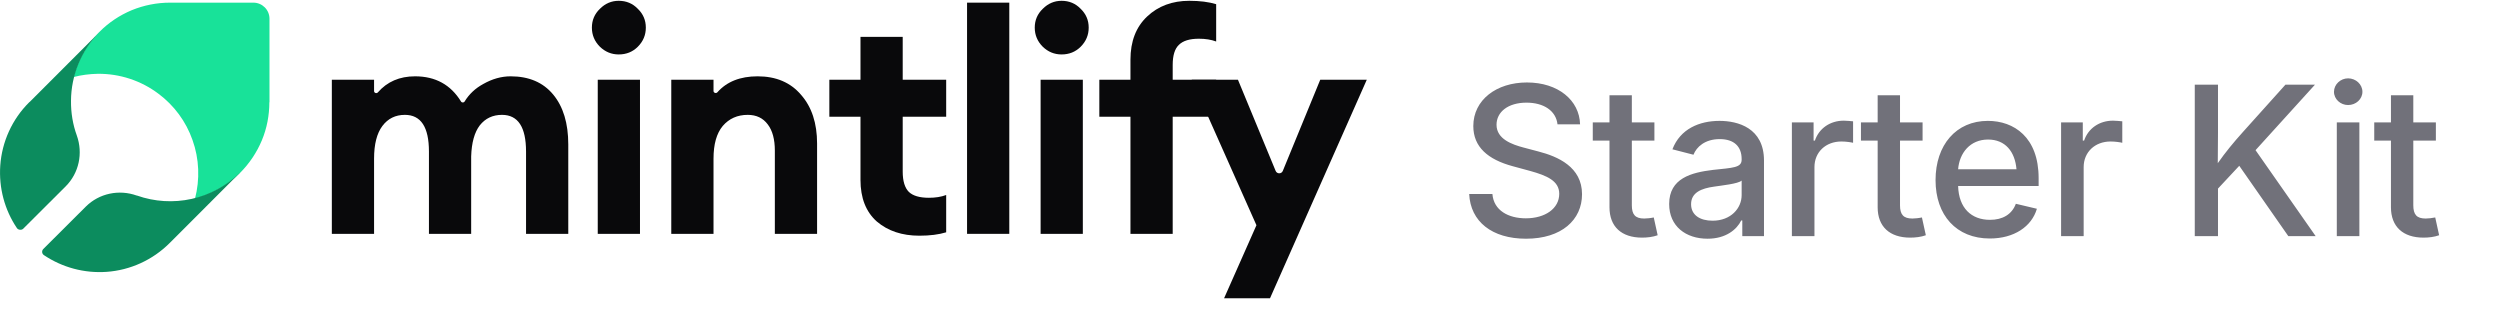
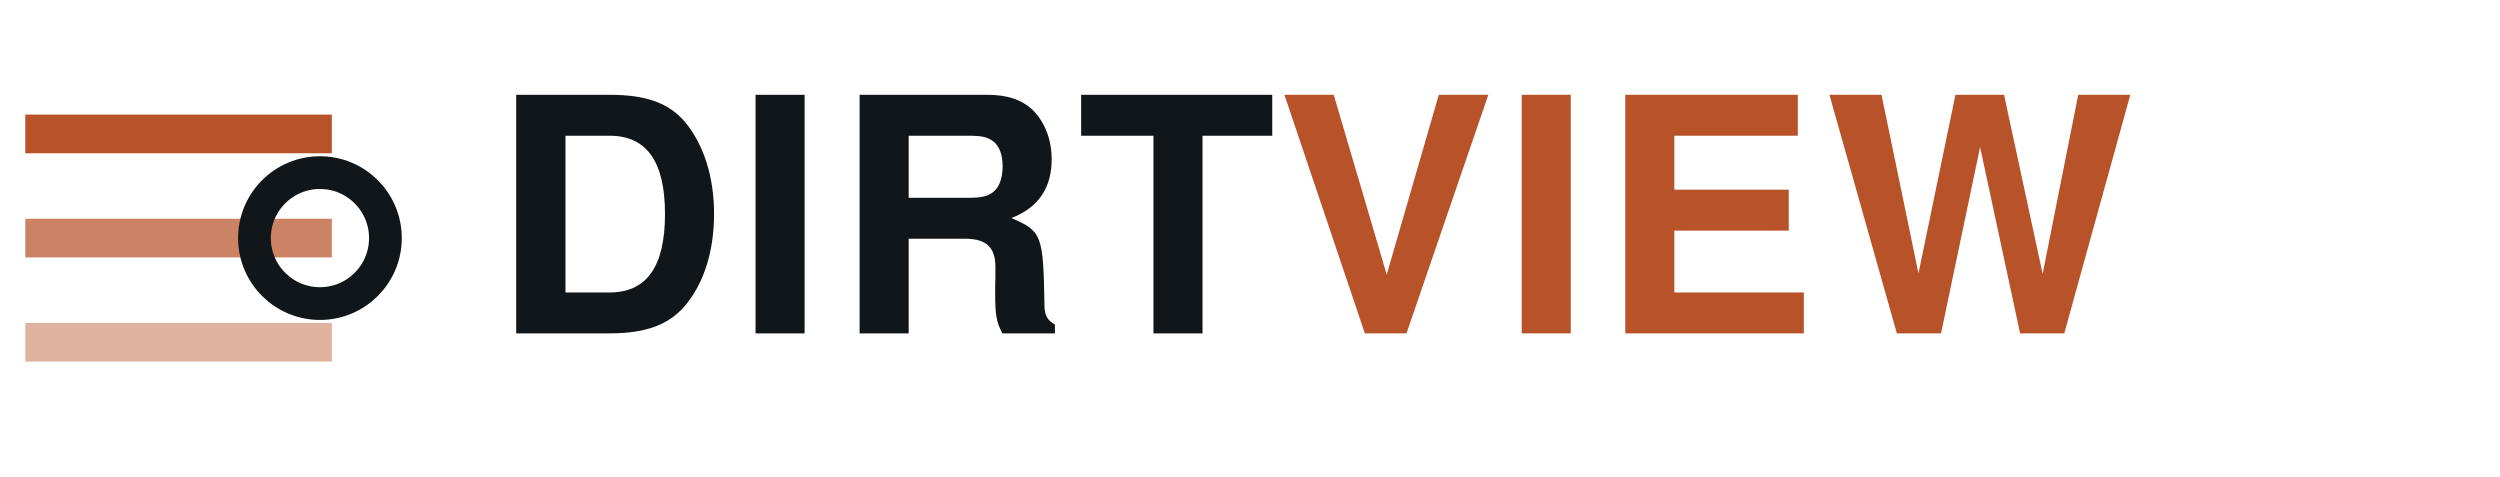
- <svg xmlns="http://www.w3.org/2000/svg" width="180" height="23" viewBox="0 0 180 23" fill="none">
-   <path d="M91.44 21.476H88.133L90.464 16.216L85.802 5.74H89.132L91.847 12.307C91.943 12.536 92.268 12.536 92.362 12.306L95.058 5.74H98.409L91.44 21.476Z" fill="#09090B" />
-   <path d="M81.393 16.837V8.403H79.152V5.74H81.393V4.297C81.393 2.98 81.792 1.944 82.592 1.19C83.391 0.435 84.404 0.058 85.633 0.058C86.387 0.058 87.031 0.139 87.564 0.302V2.988C87.208 2.854 86.794 2.788 86.32 2.788C85.655 2.788 85.174 2.936 84.878 3.232C84.582 3.513 84.434 3.994 84.434 4.674V5.74H87.564V8.403H84.434V16.837H81.393Z" fill="#09090B" />
-   <path d="M76.433 3.92C75.915 3.92 75.463 3.735 75.079 3.365C74.694 2.98 74.502 2.521 74.502 1.989C74.502 1.456 74.694 1.005 75.079 0.635C75.463 0.25 75.915 0.058 76.433 0.058C76.98 0.058 77.438 0.25 77.809 0.635C78.193 1.005 78.386 1.456 78.386 1.989C78.386 2.521 78.193 2.98 77.809 3.365C77.438 3.735 76.98 3.92 76.433 3.92ZM74.924 16.837V5.74H77.964V16.837H74.924Z" fill="#09090B" />
-   <path d="M69.628 16.837V0.191H72.669V16.837H69.628Z" fill="#09090B" />
-   <path d="M66.194 16.97C64.951 16.97 63.93 16.63 63.131 15.949C62.347 15.254 61.955 14.255 61.955 12.953V8.403H59.713V5.74H61.955V2.655H64.995V5.74H68.125V8.403H64.995V12.354C64.995 13.034 65.143 13.523 65.439 13.819C65.735 14.1 66.216 14.24 66.882 14.24C67.355 14.24 67.769 14.174 68.125 14.04V16.726C67.592 16.889 66.948 16.97 66.194 16.97Z" fill="#09090B" />
-   <path d="M48.332 16.837V5.74H51.373V6.551C51.373 6.688 51.559 6.748 51.65 6.646C52.328 5.879 53.293 5.495 54.546 5.495C55.878 5.495 56.921 5.939 57.676 6.827C58.445 7.7 58.83 8.869 58.83 10.334V16.837H55.789V10.844C55.789 10.03 55.619 9.402 55.279 8.958C54.939 8.499 54.458 8.27 53.836 8.27C53.096 8.27 52.497 8.536 52.038 9.069C51.594 9.601 51.373 10.386 51.373 11.421V16.837H48.332Z" fill="#09090B" />
-   <path d="M44.547 3.92C44.029 3.92 43.578 3.735 43.193 3.365C42.809 2.98 42.616 2.521 42.616 1.989C42.616 1.456 42.809 1.005 43.193 0.635C43.578 0.25 44.029 0.058 44.547 0.058C45.095 0.058 45.553 0.25 45.923 0.635C46.308 1.005 46.5 1.456 46.5 1.989C46.5 2.521 46.308 2.98 45.923 3.365C45.553 3.735 45.095 3.92 44.547 3.92ZM43.038 16.837V5.74H46.079V16.837H43.038Z" fill="#09090B" />
-   <path d="M37.875 16.837V10.911C37.875 9.15 37.298 8.27 36.144 8.27C35.478 8.27 34.945 8.521 34.546 9.024C34.161 9.527 33.954 10.275 33.924 11.266V16.837H30.884V10.911C30.884 9.15 30.306 8.27 29.152 8.27C28.472 8.27 27.932 8.536 27.532 9.069C27.133 9.601 26.933 10.386 26.933 11.421V16.837H23.892V5.74H26.933V6.559C26.933 6.695 27.116 6.755 27.206 6.652C27.878 5.881 28.771 5.495 29.885 5.495C31.349 5.495 32.452 6.1 33.193 7.309C33.252 7.404 33.395 7.403 33.454 7.307C33.774 6.78 34.219 6.361 34.79 6.05C35.441 5.68 36.099 5.495 36.765 5.495C38.082 5.495 39.103 5.932 39.828 6.805C40.553 7.678 40.916 8.876 40.916 10.4V16.837H37.875Z" fill="#09090B" />
-   <path d="M19.403 7.362V1.35C19.403 0.705 18.879 0.191 18.244 0.191H12.235C11.291 0.191 10.357 0.378 9.487 0.733C8.618 1.098 7.824 1.621 7.16 2.295L7.114 2.341C6.235 3.23 5.609 4.333 5.291 5.548C5.861 5.399 6.45 5.324 7.039 5.314C8.609 5.296 10.151 5.801 11.403 6.745C12.534 7.586 13.394 8.746 13.861 10.083C14.347 11.438 14.403 12.916 14.039 14.309C15.244 13.991 16.356 13.364 17.244 12.486L17.291 12.439C17.954 11.775 18.487 10.98 18.851 10.111C19.216 9.241 19.393 8.306 19.393 7.362H19.403Z" fill="#18E299" />
-   <path d="M5.112 7.26C5.121 5.416 5.857 3.646 7.151 2.324L2.151 7.326C2.133 7.344 2.114 7.354 2.095 7.372C0.876 8.583 0.14 10.204 0.019 11.918C-0.092 13.52 0.327 15.103 1.22 16.426C1.306 16.552 1.537 16.593 1.667 16.472L4.73 13.417C5.689 12.458 5.987 11.033 5.531 9.757C5.242 8.965 5.103 8.117 5.112 7.26Z" fill="#0C8C5E" />
-   <path d="M17.262 12.44C16.303 13.38 15.102 14.032 13.799 14.321C12.486 14.61 11.127 14.526 9.861 14.079C9.861 14.079 9.851 14.079 9.842 14.079C8.567 13.622 7.142 13.921 6.183 14.871L3.12 17.926C2.99 18.056 3.009 18.27 3.167 18.373C4.489 19.258 6.072 19.686 7.673 19.574C9.386 19.453 10.997 18.717 12.216 17.497L12.263 17.451L17.262 12.449V12.44Z" fill="#0C8C5E" />
-   <text x="105" y="17" font-family="Inter, ui-sans-serif, system-ui, -apple-system, sans-serif" font-size="15" font-weight="500" fill="#71717A" letter-spacing="-0.01em">Starter Kit</text>
+ <svg xmlns="http://www.w3.org/2000/svg" viewBox="0 0 168 32" width="168" height="32" role="img" aria-label="DirtView">
+   <g fill="none" stroke="#B85228" stroke-width="2.6" stroke-linecap="square">
+     <path d="M3 9h18" />
+     <path d="M3 16h18" opacity="0.72" />
+     <path d="M3 23h18" opacity="0.44" />
+   </g>
+   <circle cx="21.5" cy="16" r="4.4" fill="none" stroke="#101619" stroke-width="2.2" />
+   <text x="33" y="22.4" font-family="Barlow Condensed, Arial Narrow, Helvetica, sans-serif" font-size="22" font-weight="700" letter-spacing="0.5" fill="#101619">DIRT<tspan fill="#B85228">VIEW</tspan>
+   </text>
</svg>
